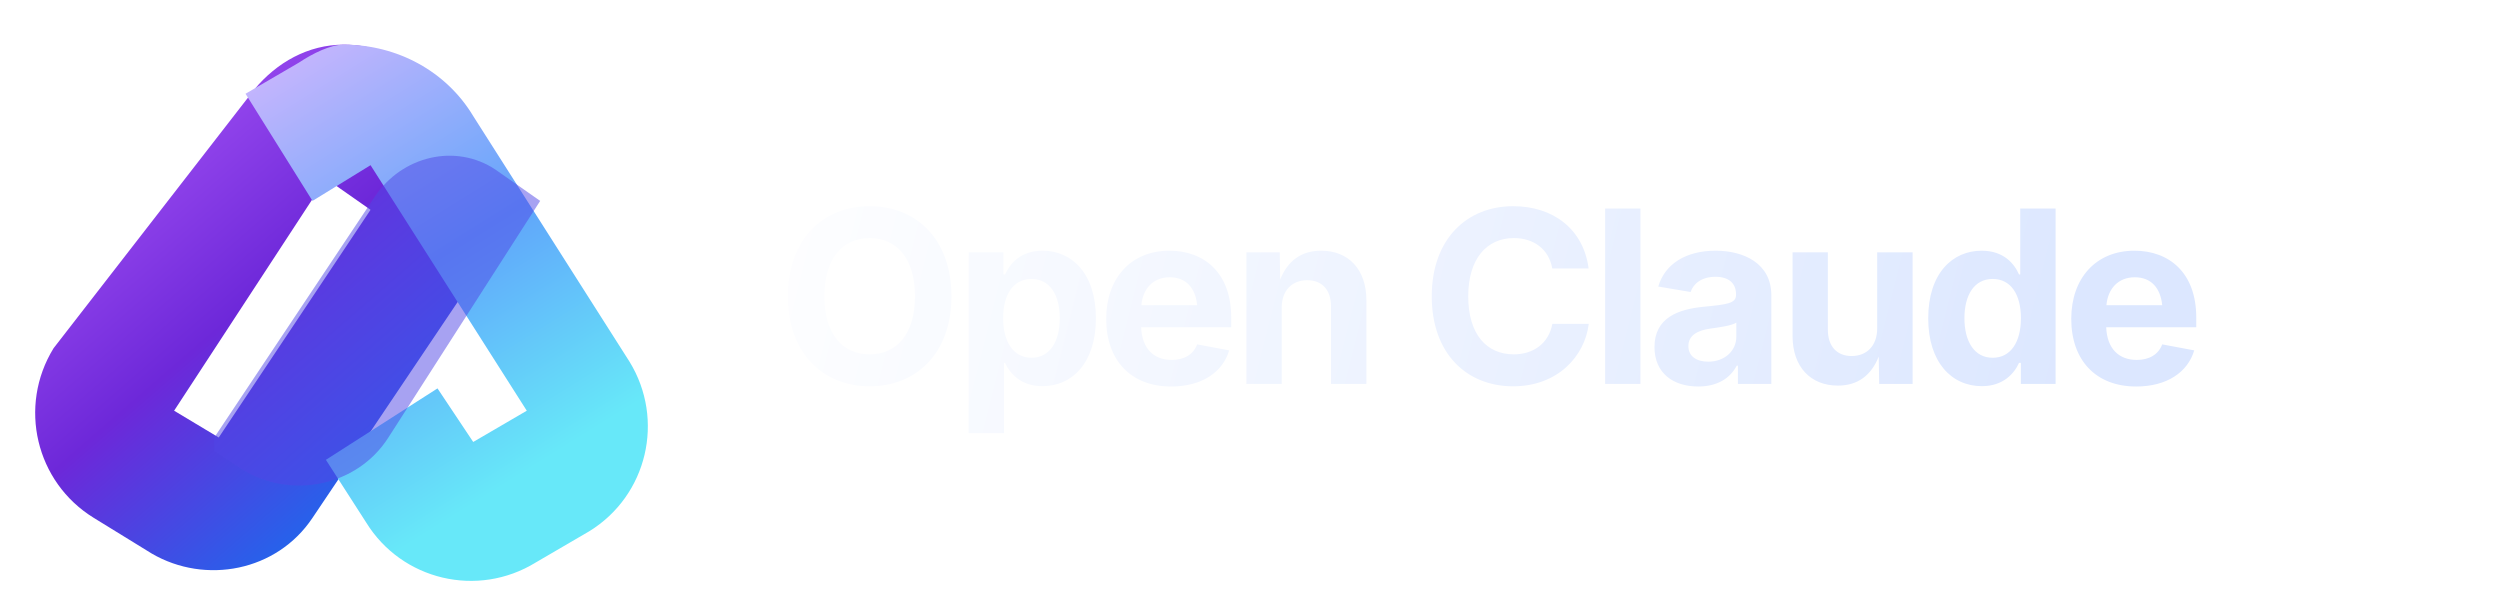
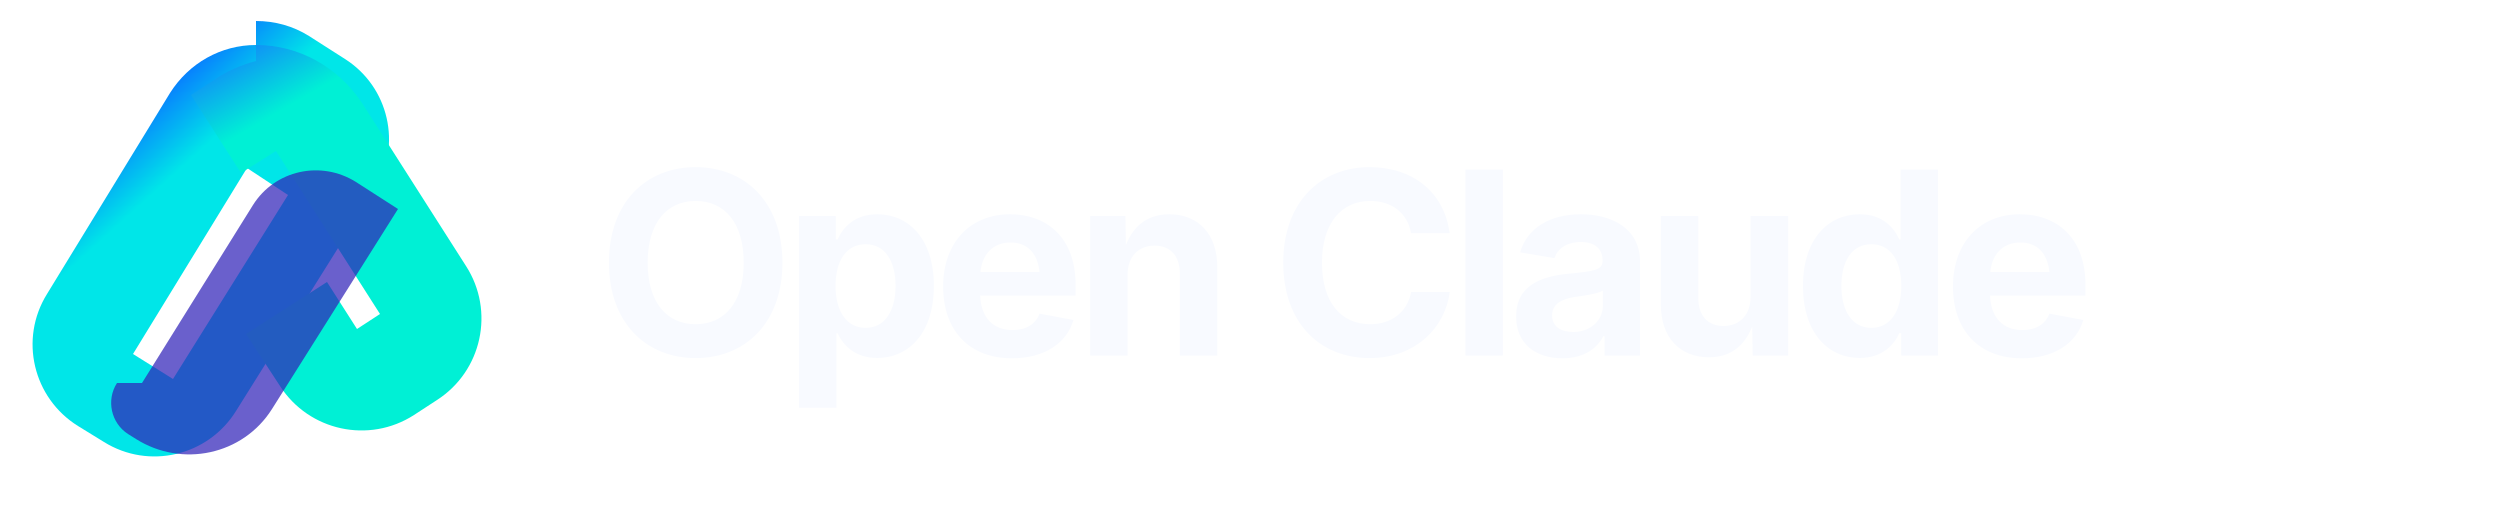
- <svg xmlns="http://www.w3.org/2000/svg" viewBox="0 0 560 132" role="img" aria-labelledby="title">
+ <svg xmlns="http://www.w3.org/2000/svg" viewBox="0 0 900 190" role="img" aria-labelledby="t">
  <defs>
-     <linearGradient id="ribbon" x1="28" y1="14" x2="120" y2="120" gradientUnits="userSpaceOnUse">
-       <stop stop-color="#A855F7" />
-       <stop offset=".42" stop-color="#6D28D9" />
-       <stop offset=".76" stop-color="#2563EB" />
-       <stop offset="1" stop-color="#22D3EE" />
+     <linearGradient id="g" x1="18" y1="15" x2="168" y2="180" gradientUnits="userSpaceOnUse">
+       <stop stop-color="#A020F0" />
+       <stop offset=".34" stop-color="#713BFF" />
+       <stop offset=".68" stop-color="#087BFF" />
+       <stop offset="1" stop-color="#00E6E8" />
    </linearGradient>
-     <linearGradient id="edge" x1="58" y1="18" x2="114" y2="108" gradientUnits="userSpaceOnUse">
-       <stop stop-color="#C4B5FD" />
-       <stop offset=".52" stop-color="#60A5FA" />
-       <stop offset="1" stop-color="#67E8F9" />
-     </linearGradient>
-     <linearGradient id="word" x1="165" y1="30" x2="460" y2="104" gradientUnits="userSpaceOnUse">
-       <stop stop-color="#FFFFFF" />
-       <stop offset="1" stop-color="#DCE7FF" />
+     <linearGradient id="h" x1="80" y1="20" x2="170" y2="175" gradientUnits="userSpaceOnUse">
+       <stop stop-color="#B34CFF" />
+       <stop offset=".5" stop-color="#1478FF" />
+       <stop offset="1" stop-color="#00F0D5" />
    </linearGradient>
  </defs>
-   <path d="M77 10c-8 0-15 4-20 10L12 78c-8 13-4 30 9 38l13 8c12 7 28 4 36-8l39-58c7-11 4-26-7-34L94 16c-5-4-11-6-17-6Zm-4 30 10 7-34 51-10-6 34-52Z" fill="url(#ribbon)" />
-   <path d="M77 10c12 0 23 6 29 16l35 55c8 13 4 30-9 38l-12 7c-13 8-30 4-38-9l-9-14 25-16 8 12 12-7-35-55-13 8-15-24 12-7c3-2 7-4 10-4Z" fill="url(#edge)" />
-   <path d="M48 98 84 44c6-9 18-12 27-6l10 7-34 53c-7 11-22 14-33 7l-6-4Z" fill="#4F46E5" opacity=".5" />
-   <text x="174" y="86" fill="url(#word)" font-family="Inter,Arial,sans-serif" font-size="54" font-weight="700" letter-spacing="-2">Open Claude</text>
+   <g transform="translate(0 0) scale(.36)">
+     <path d="M256 45c-35 0-67 18-86 48L47 294c-28 45-14 104 31 132l26 16c45 28 104 14 132-31l139-222c27-44 14-102-30-130l-36-23c-16-10-34-15-53-15Zm-9 123 41 27-115 184-40-25 114-186Z" fill="url(#g)" />
+     <path d="M256 45c43 0 82 22 106 58l104 163c29 45 16 105-29 134l-23 15c-45 29-105 16-134-29l-34-52 81-52 30 47 23-15L276 151l-35 22-50-78 23-15c13-9 27-15 42-19Z" fill="url(#h)" />
+     <path d="m142 383 111-178c22-35 68-45 103-23l42 27-126 200c-29 46-90 59-136 30l-8-5c-17-11-22-34-11-51Z" fill="#3023B8" opacity=".72" />
+   </g>
+   <text x="215" y="128" fill="#F8FAFF" font-family="Inter,Arial,sans-serif" font-size="92" font-weight="750" letter-spacing="-4">Open Claude</text>
</svg>
